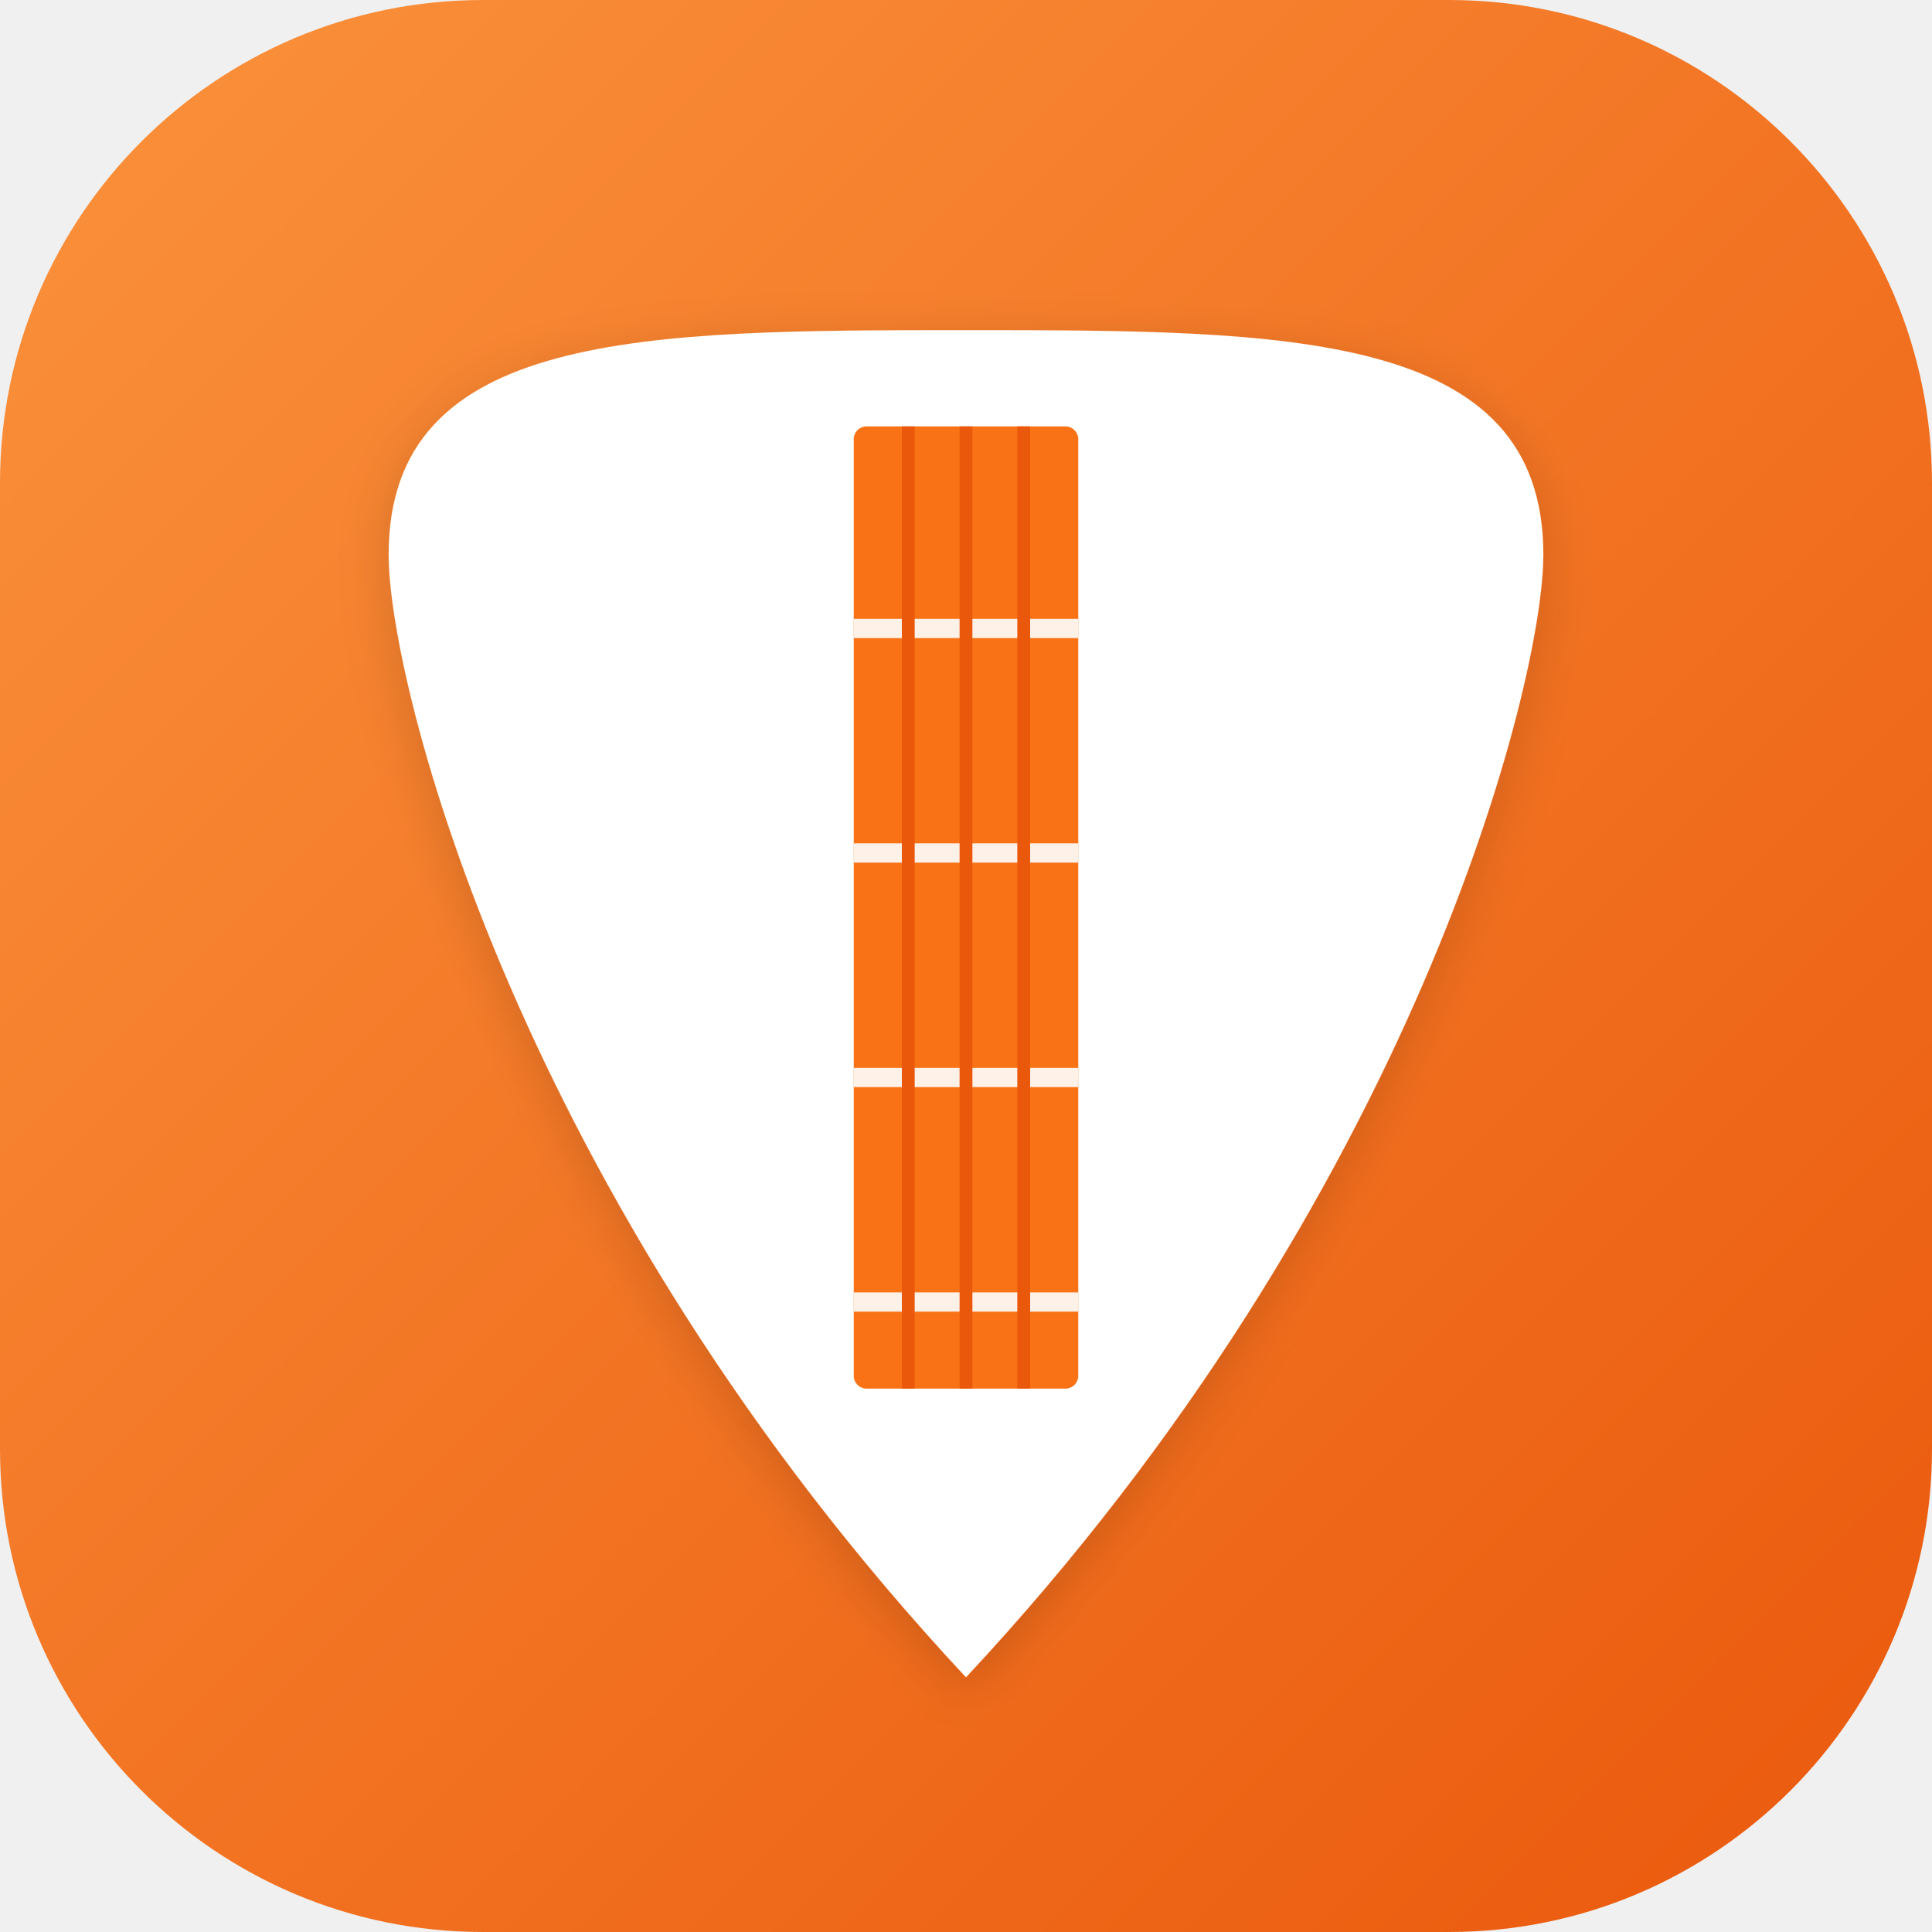
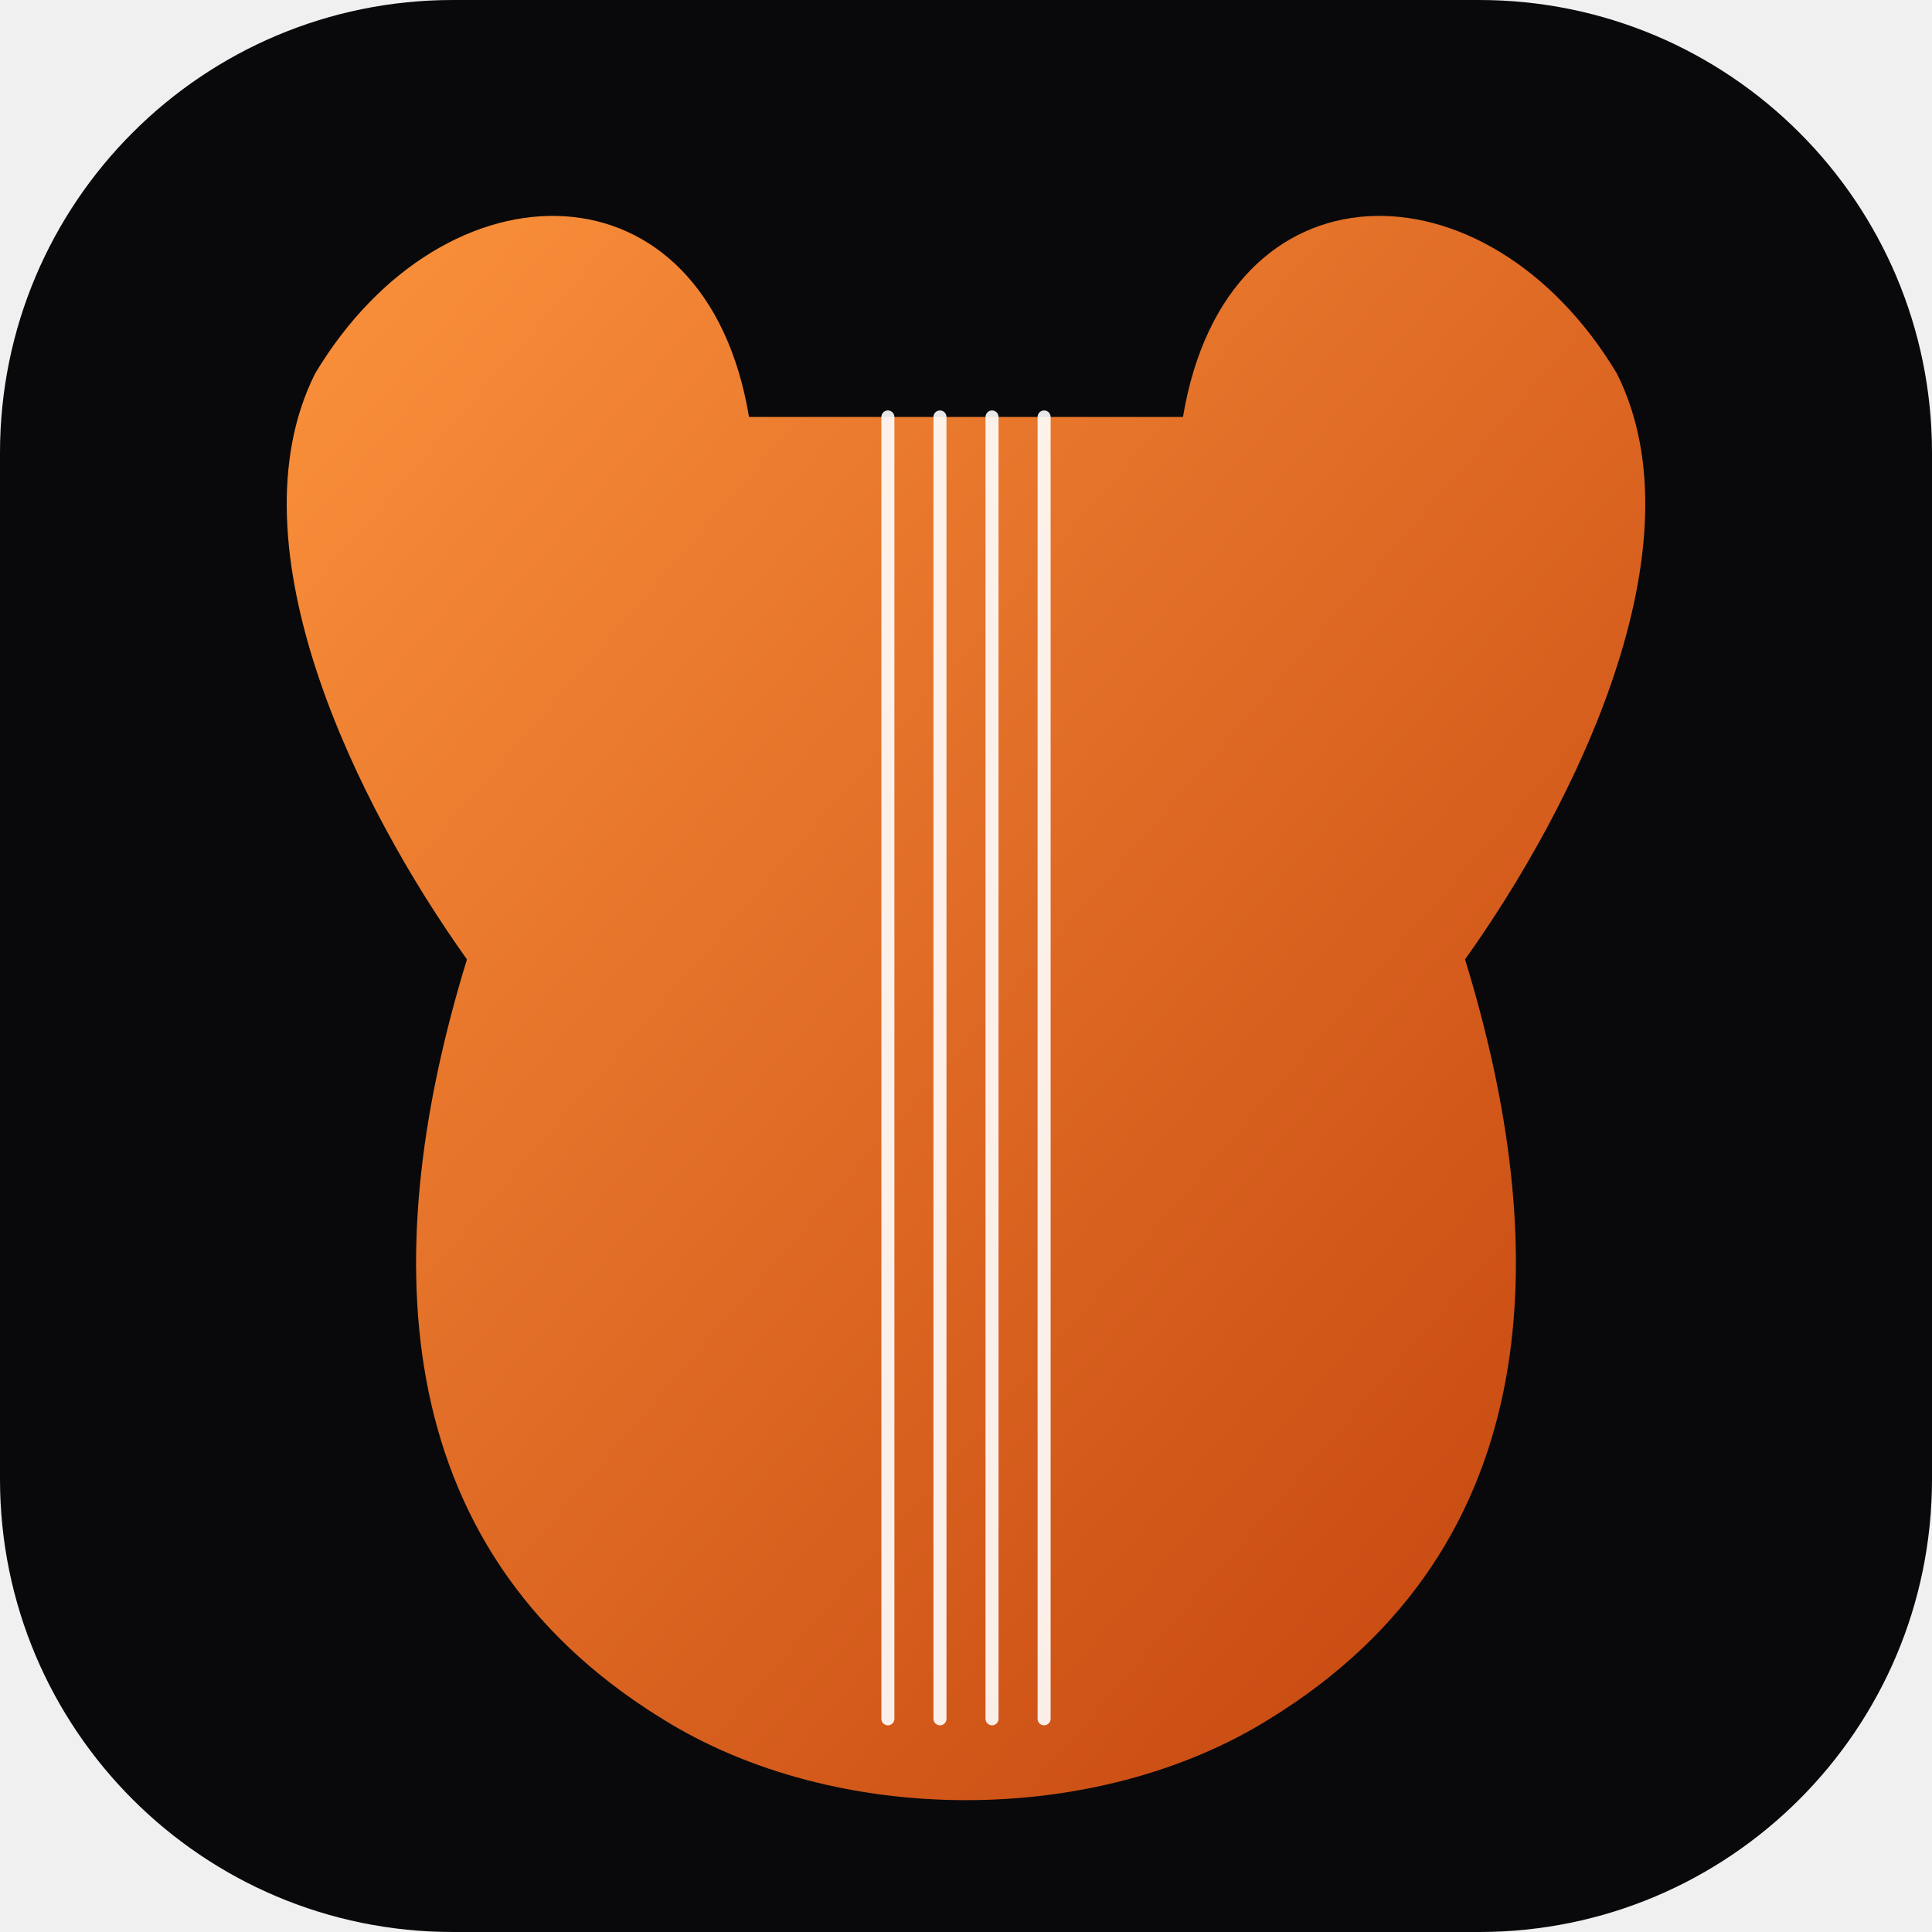
<svg xmlns="http://www.w3.org/2000/svg" viewBox="0 0 512 512">
  <defs>
-     <linearGradient id="grad" x1="0%" y1="0%" x2="100%" y2="100%">
+     <linearGradient id="bodyGrad" x1="0%" y1="0%" x2="100%" y2="100%">
      <stop offset="0%" stop-color="#fb923c" />
-       <stop offset="100%" stop-color="#ea580c" />
+       <stop offset="100%" stop-color="#c2410c" />
    </linearGradient>
-     <filter id="shadow" x="-20%" y="-20%" width="140%" height="140%">
-       <feDropShadow dx="0" dy="4" stdDeviation="8" flood-color="#000" flood-opacity="0.15" />
+     <filter id="glow" x="-50%" y="-50%" width="200%" height="200%">
+       <feGaussianBlur stdDeviation="10" result="blur" />
+       <feComposite in="SourceGraphic" in2="blur" operator="over" />
    </filter>
  </defs>
-   <rect x="0" y="0" width="512" height="512" rx="128" fill="url(#grad)" />
-   <g transform="translate(256, 266) scale(0.85)">
-     <path d="M0 210 C -140 60, -180 -100, -180 -140 C -180 -210, -100 -210, 0 -210 C 100 -210, 180 -210, 180 -140 C 180 -100, 140 60, 0 210 Z" fill="white" filter="url(#shadow)" />
-     <rect x="-35" y="-180" width="70" height="300" rx="4" fill="#f97316" />
-     <rect x="-35" y="-120" width="70" height="6" fill="white" opacity="0.9" />
-     <rect x="-35" y="-50" width="70" height="6" fill="white" opacity="0.9" />
-     <rect x="-35" y="20" width="70" height="6" fill="white" opacity="0.9" />
-     <rect x="-35" y="90" width="70" height="6" fill="white" opacity="0.9" />
-     <line x1="-18" y1="-180" x2="-18" y2="120" stroke="#ea580c" stroke-width="4" />
-     <line x1="0" y1="-180" x2="0" y2="120" stroke="#ea580c" stroke-width="4" />
-     <line x1="18" y1="-180" x2="18" y2="120" stroke="#ea580c" stroke-width="4" />
+   <rect width="512" height="512" rx="120" fill="#09090b" />
+   <g transform="translate(256, 260) scale(1.15)">
+     <path d="M -50,-130               C -60,-190 -120,-190 -150,-140               C -170,-100 -140,-40 -115,-5               C -135,60 -135,130 -70,170               C -30,195 30,195 70,170               C 135,130 135,60 115,-5               C 140,-40 170,-100 150,-140               C 120,-190 60,-190 50,-130               Z" fill="url(#bodyGrad)" />
+     <g stroke="white" stroke-width="3" stroke-linecap="round" stroke-opacity="0.9">
+       <line x1="-18" y1="-130" x2="-18" y2="170" />
+       <line x1="-6" y1="-130" x2="-6" y2="170" />
+       <line x1="6" y1="-130" x2="6" y2="170" />
+       <line x1="18" y1="-130" x2="18" y2="170" />
+     </g>
  </g>
</svg>
